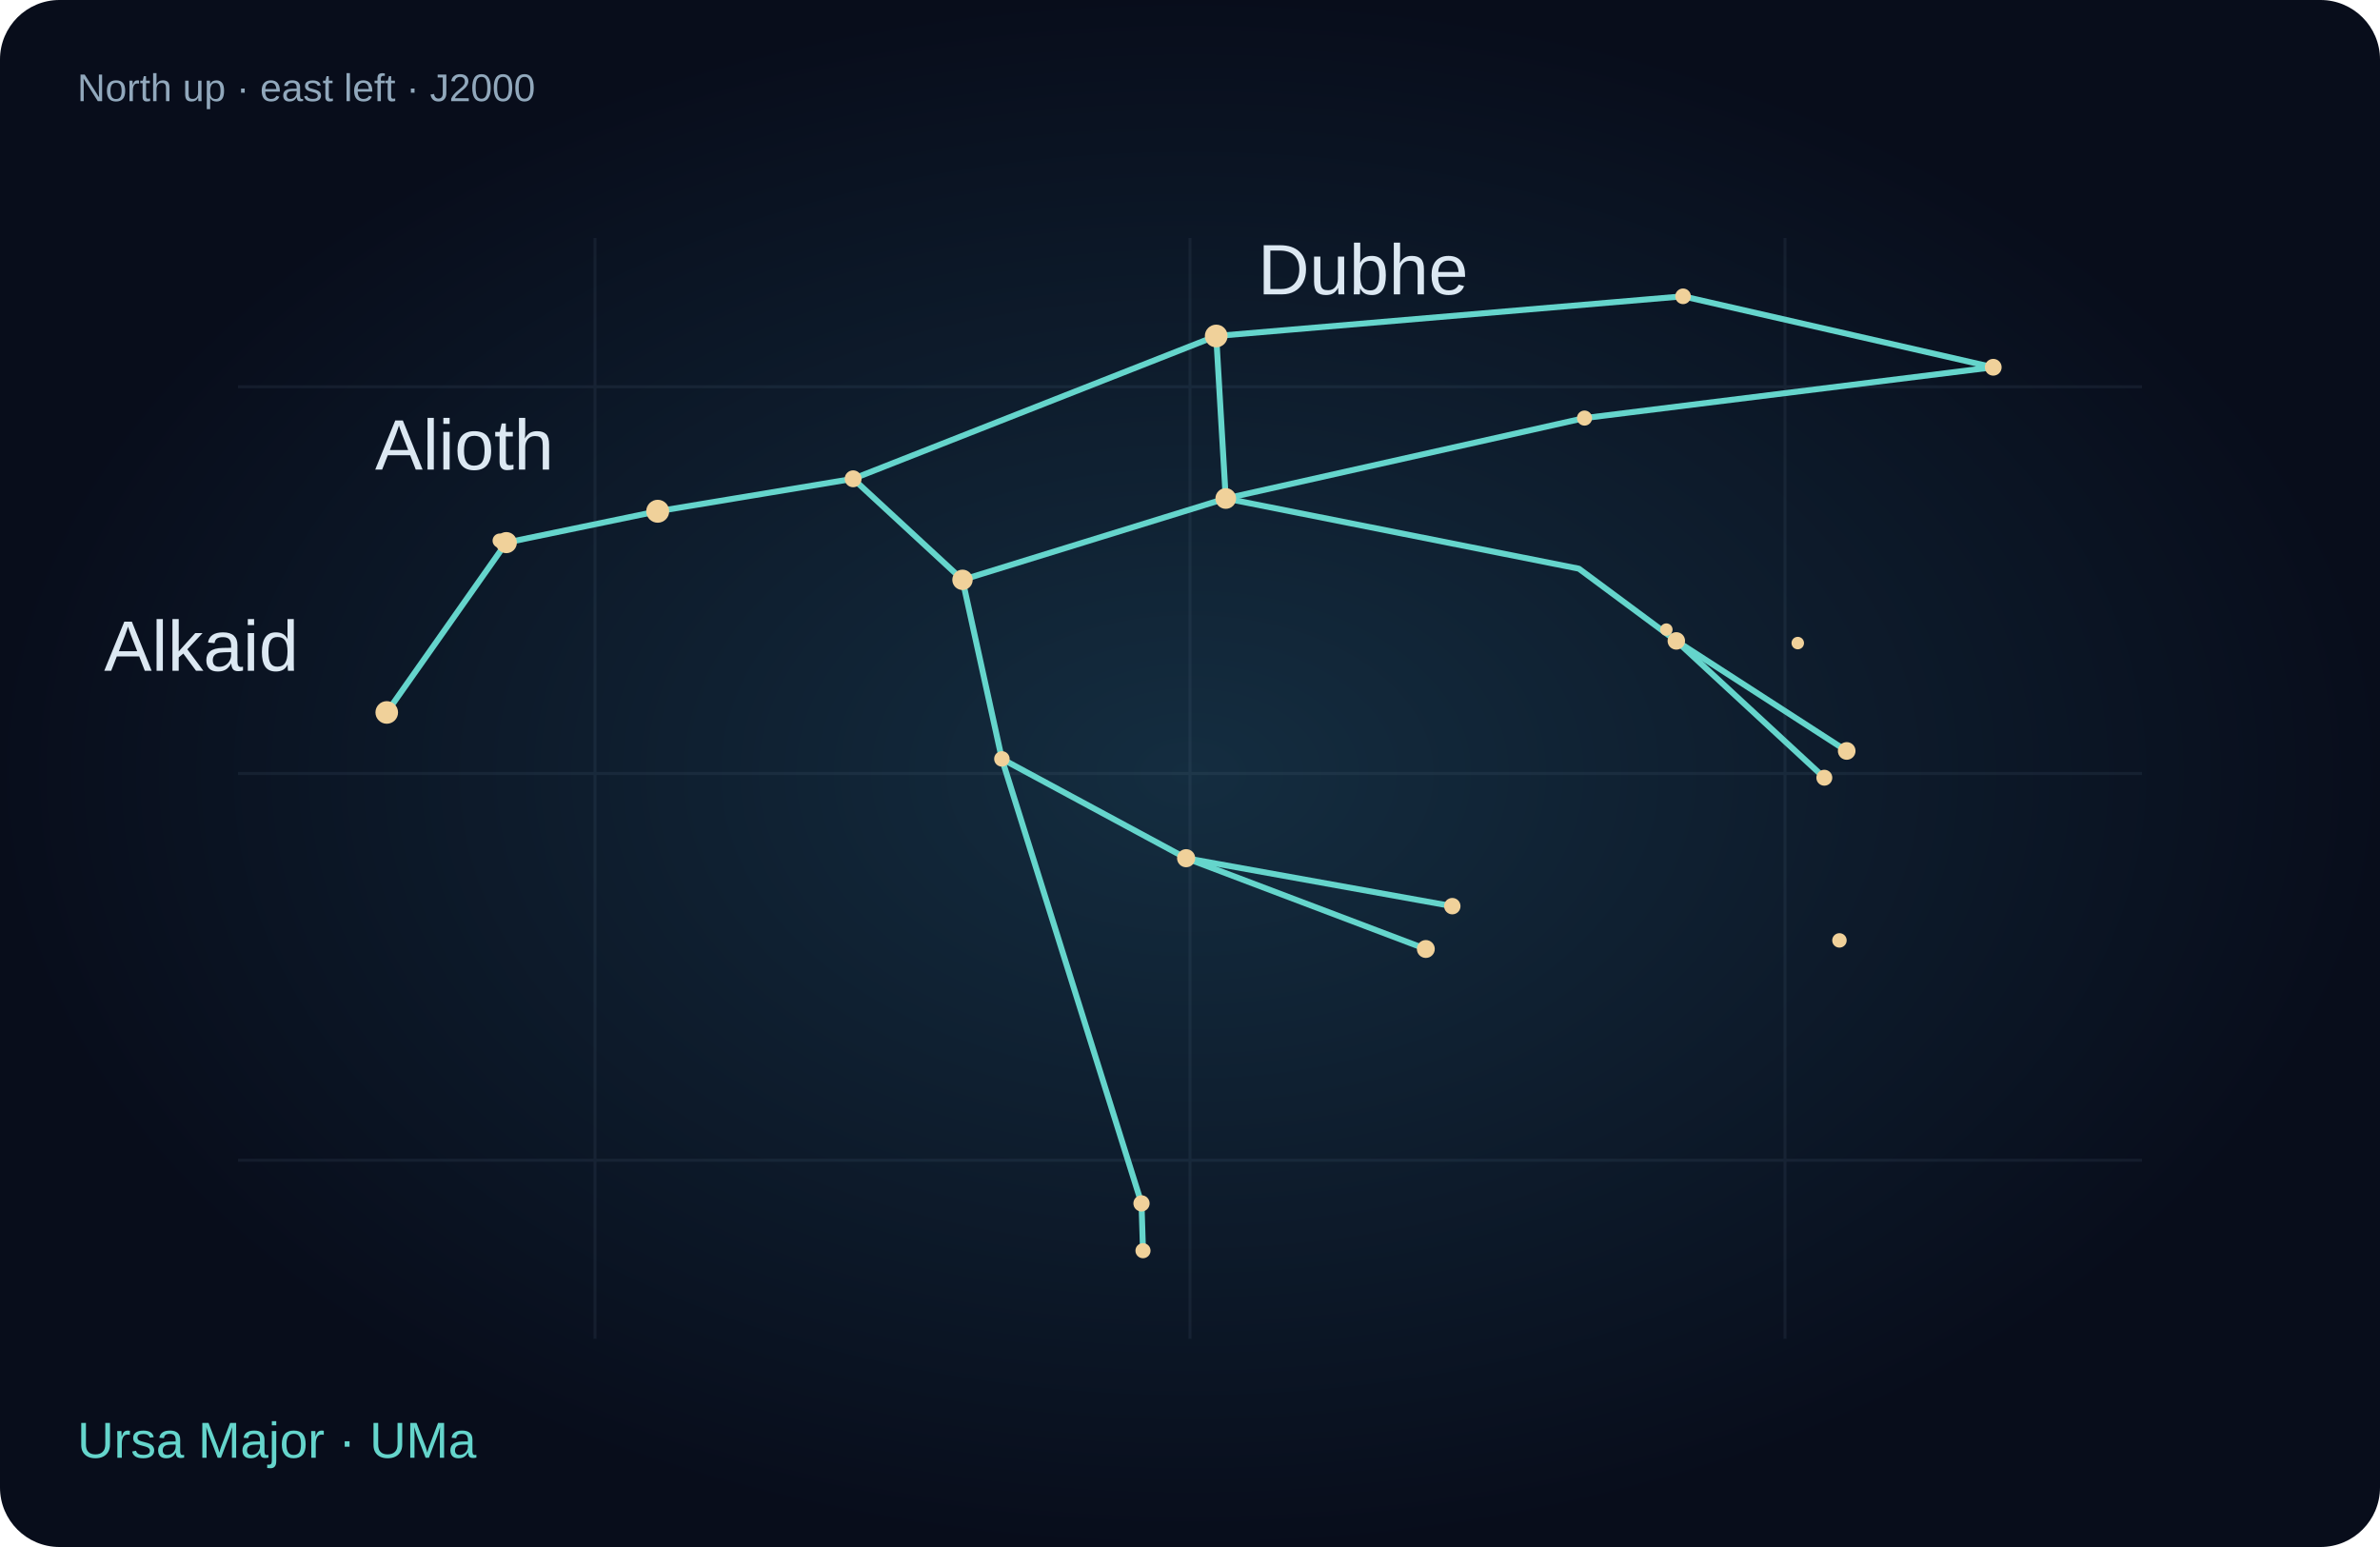
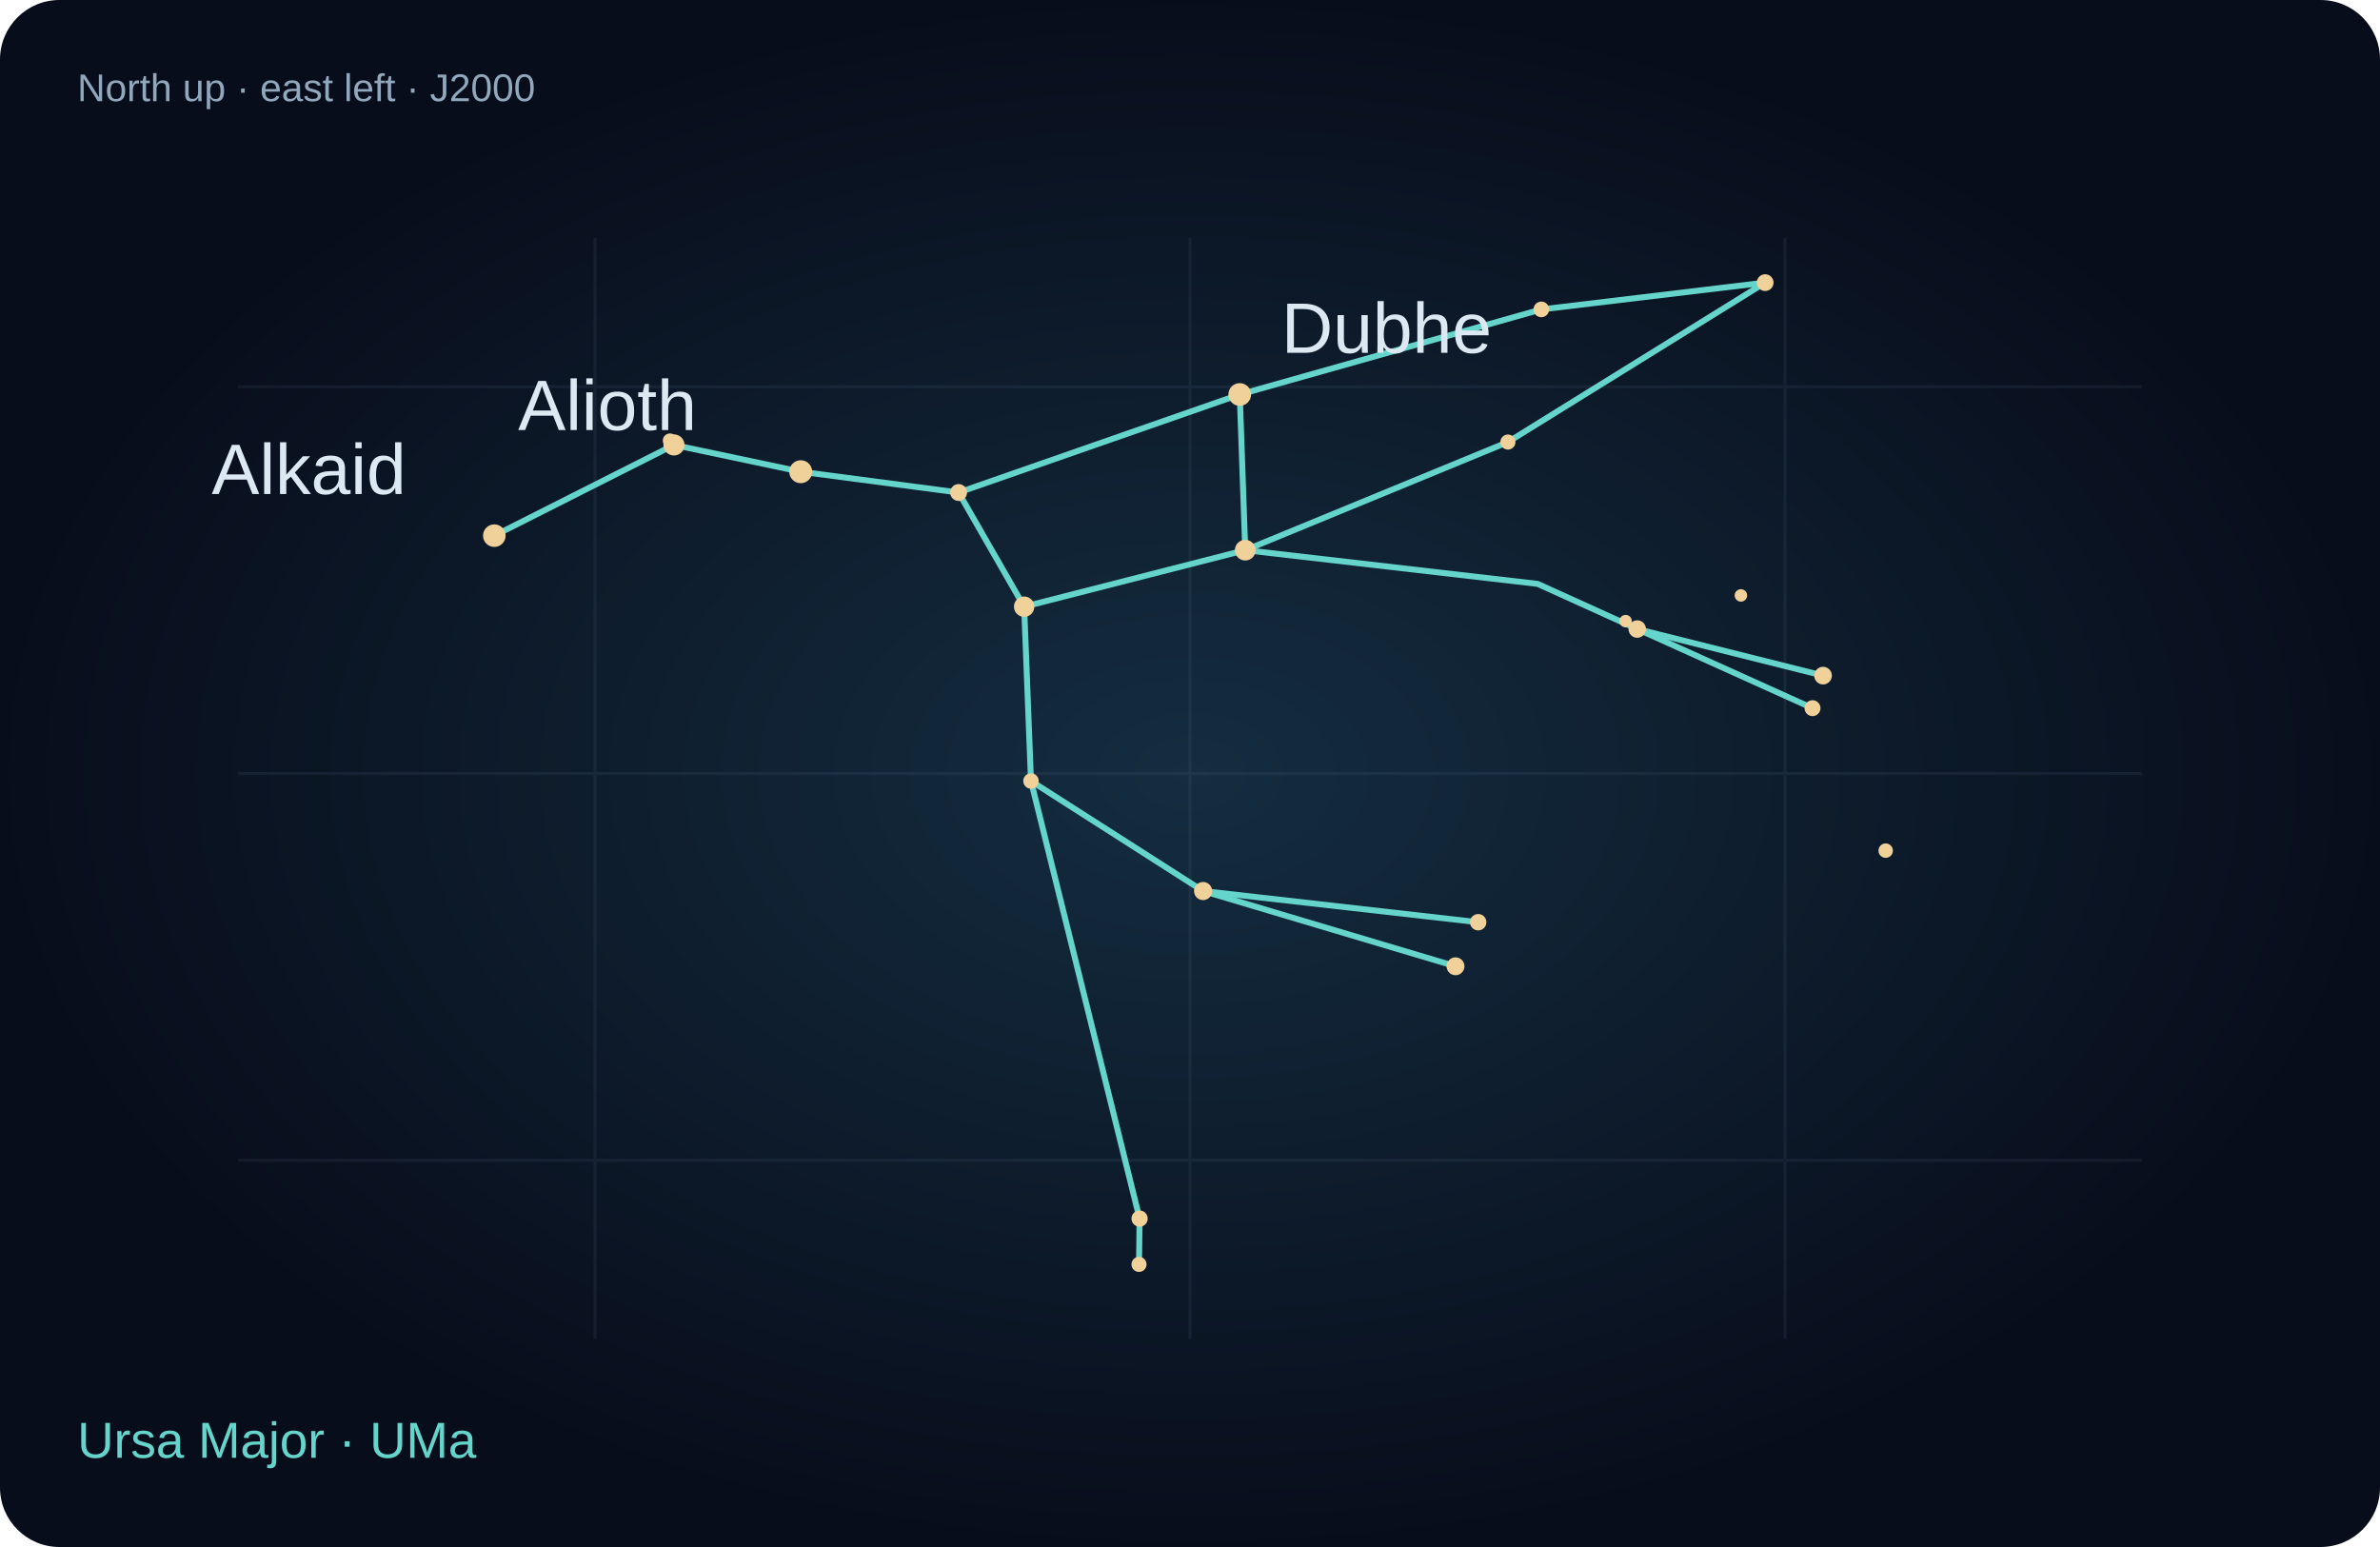
<svg xmlns="http://www.w3.org/2000/svg" width="800" height="520" viewBox="0 0 800 520" role="img" aria-label="Constellation finder chart Ursa Major">
  <defs>
    <radialGradient id="bg">
      <stop stop-color="#142d40" />
      <stop offset="1" stop-color="#080d1b" />
    </radialGradient>
  </defs>
  <rect width="800" height="520" rx="20" fill="url(#bg)" />
  <g stroke="#67839c" stroke-opacity=".12">
    <path d="M80 130H720M80 260H720M80 390H720M200 80V450M400 80V450M600 80V450" />
  </g>
  <g fill="none" stroke="#65d5cc" stroke-width="2" stroke-linejoin="round">
-     <path d="M286.77,160.94 L408.81,112.94 L412.02,167.56 L323.53,194.90 L286.77,160.94 L221.08,171.85 L170.19,182.39 L130.00,239.48" />
-     <path d="M323.53,194.90 L336.77,255.09 L383.70,404.50 L384.20,420.40" />
-     <path d="M336.77,255.09 L398.70,288.47 L479.27,318.99" />
-     <path d="M398.70,288.47 L488.17,304.59" />
-     <path d="M408.81,112.94 L565.73,99.60 L670.00,123.45 L532.61,140.53 L412.02,167.56" />
-     <path d="M412.02,167.56 L530.71,191.15 L563.47,215.43 L620.74,252.42" />
-     <path d="M613.22,261.42 L563.47,215.43" />
+     <path d="M322.22,165.55 L416.72,132.60 L418.57,184.93 L344.25,203.93 L322.22,165.55 L269.15,158.56 L226.54,149.56 L166.16,180.05" />
+     <path d="M344.25,203.93 L346.55,262.52 L383.06,409.61 L382.86,425.00" />
+     <path d="M346.55,262.52 L404.40,299.51 L489.25,324.80" />
+     <path d="M404.40,299.51 L496.87,309.99" />
+     <path d="M416.72,132.60 L518.09,104.00 L593.33,95.00 L506.86,148.59 L418.57,184.93" />
+     <path d="M418.57,184.93 L516.85,196.26 L550.33,211.44 L612.79,227.10" />
+     <path d="M609.25,238.04 L550.33,211.44" />
  </g>
  <g fill="#f0d19a">
-     <circle cx="670.00" cy="123.45" r="2.82" />
-     <circle cx="620.74" cy="252.42" r="2.97" />
-     <circle cx="618.30" cy="316.10" r="2.43" />
-     <circle cx="613.22" cy="261.42" r="2.68" />
-     <circle cx="604.29" cy="216.16" r="2.10" />
-     <circle cx="565.73" cy="99.60" r="2.63" />
-     <circle cx="563.47" cy="215.43" r="2.94" />
-     <circle cx="560.12" cy="211.63" r="2.09" />
-     <circle cx="532.61" cy="140.53" r="2.54" />
-     <circle cx="488.17" cy="304.59" r="2.76" />
-     <circle cx="479.27" cy="318.99" r="3.01" />
-     <circle cx="412.02" cy="167.56" r="3.48" />
-     <circle cx="408.81" cy="112.94" r="3.82" />
-     <circle cx="398.70" cy="288.47" r="3.05" />
-     <circle cx="384.20" cy="420.40" r="2.54" />
-     <circle cx="383.70" cy="404.50" r="2.73" />
-     <circle cx="336.77" cy="255.09" r="2.60" />
-     <circle cx="323.53" cy="194.90" r="3.43" />
-     <circle cx="286.77" cy="160.94" r="2.84" />
-     <circle cx="221.08" cy="171.85" r="3.86" />
-     <circle cx="170.19" cy="182.39" r="3.55" />
-     <circle cx="167.98" cy="181.74" r="2.41" />
-     <circle cx="130.00" cy="239.48" r="3.80" />
+     <circle cx="593.33" cy="95.00" r="2.82" />
+     <circle cx="612.79" cy="227.10" r="2.97" />
+     <circle cx="633.84" cy="285.93" r="2.43" />
+     <circle cx="609.25" cy="238.04" r="2.68" />
+     <circle cx="585.18" cy="200.14" r="2.10" />
+     <circle cx="518.09" cy="104.00" r="2.63" />
+     <circle cx="550.33" cy="211.44" r="2.94" />
+     <circle cx="546.43" cy="208.78" r="2.09" />
+     <circle cx="506.86" cy="148.59" r="2.54" />
+     <circle cx="496.87" cy="309.99" r="2.76" />
+     <circle cx="489.25" cy="324.80" r="3.01" />
+     <circle cx="418.57" cy="184.93" r="3.48" />
+     <circle cx="416.72" cy="132.60" r="3.82" />
+     <circle cx="404.40" cy="299.51" r="3.05" />
+     <circle cx="382.86" cy="425.00" r="2.54" />
+     <circle cx="383.06" cy="409.61" r="2.73" />
+     <circle cx="346.55" cy="262.52" r="2.60" />
+     <circle cx="344.25" cy="203.93" r="3.43" />
+     <circle cx="322.22" cy="165.55" r="2.84" />
+     <circle cx="269.15" cy="158.56" r="3.86" />
+     <circle cx="226.54" cy="149.56" r="3.55" />
+     <circle cx="225.20" cy="148.10" r="2.41" />
+     <circle cx="166.16" cy="180.05" r="3.80" />
  </g>
  <g fill="#dce8f2" font-family="Arial,sans-serif" font-size="24">
-     <text x="126.08" y="157.85">Alioth</text>
-     <text x="422.81" y="98.94">Dubhe</text>
-     <text x="35.00" y="225.48">Alkaid</text>
+     <text x="174.15" y="144.56">Alioth</text>
+     <text x="430.72" y="118.60">Dubhe</text>
+     <text x="71.16" y="166.05">Alkaid</text>
  </g>
  <text x="26" y="34" fill="#91a8bc" font-family="Arial,sans-serif" font-size="13">North up · east left · J2000</text>
  <text x="26" y="490" fill="#65d5cc" font-family="Arial,sans-serif" font-size="17">Ursa Major · UMa</text>
</svg>
